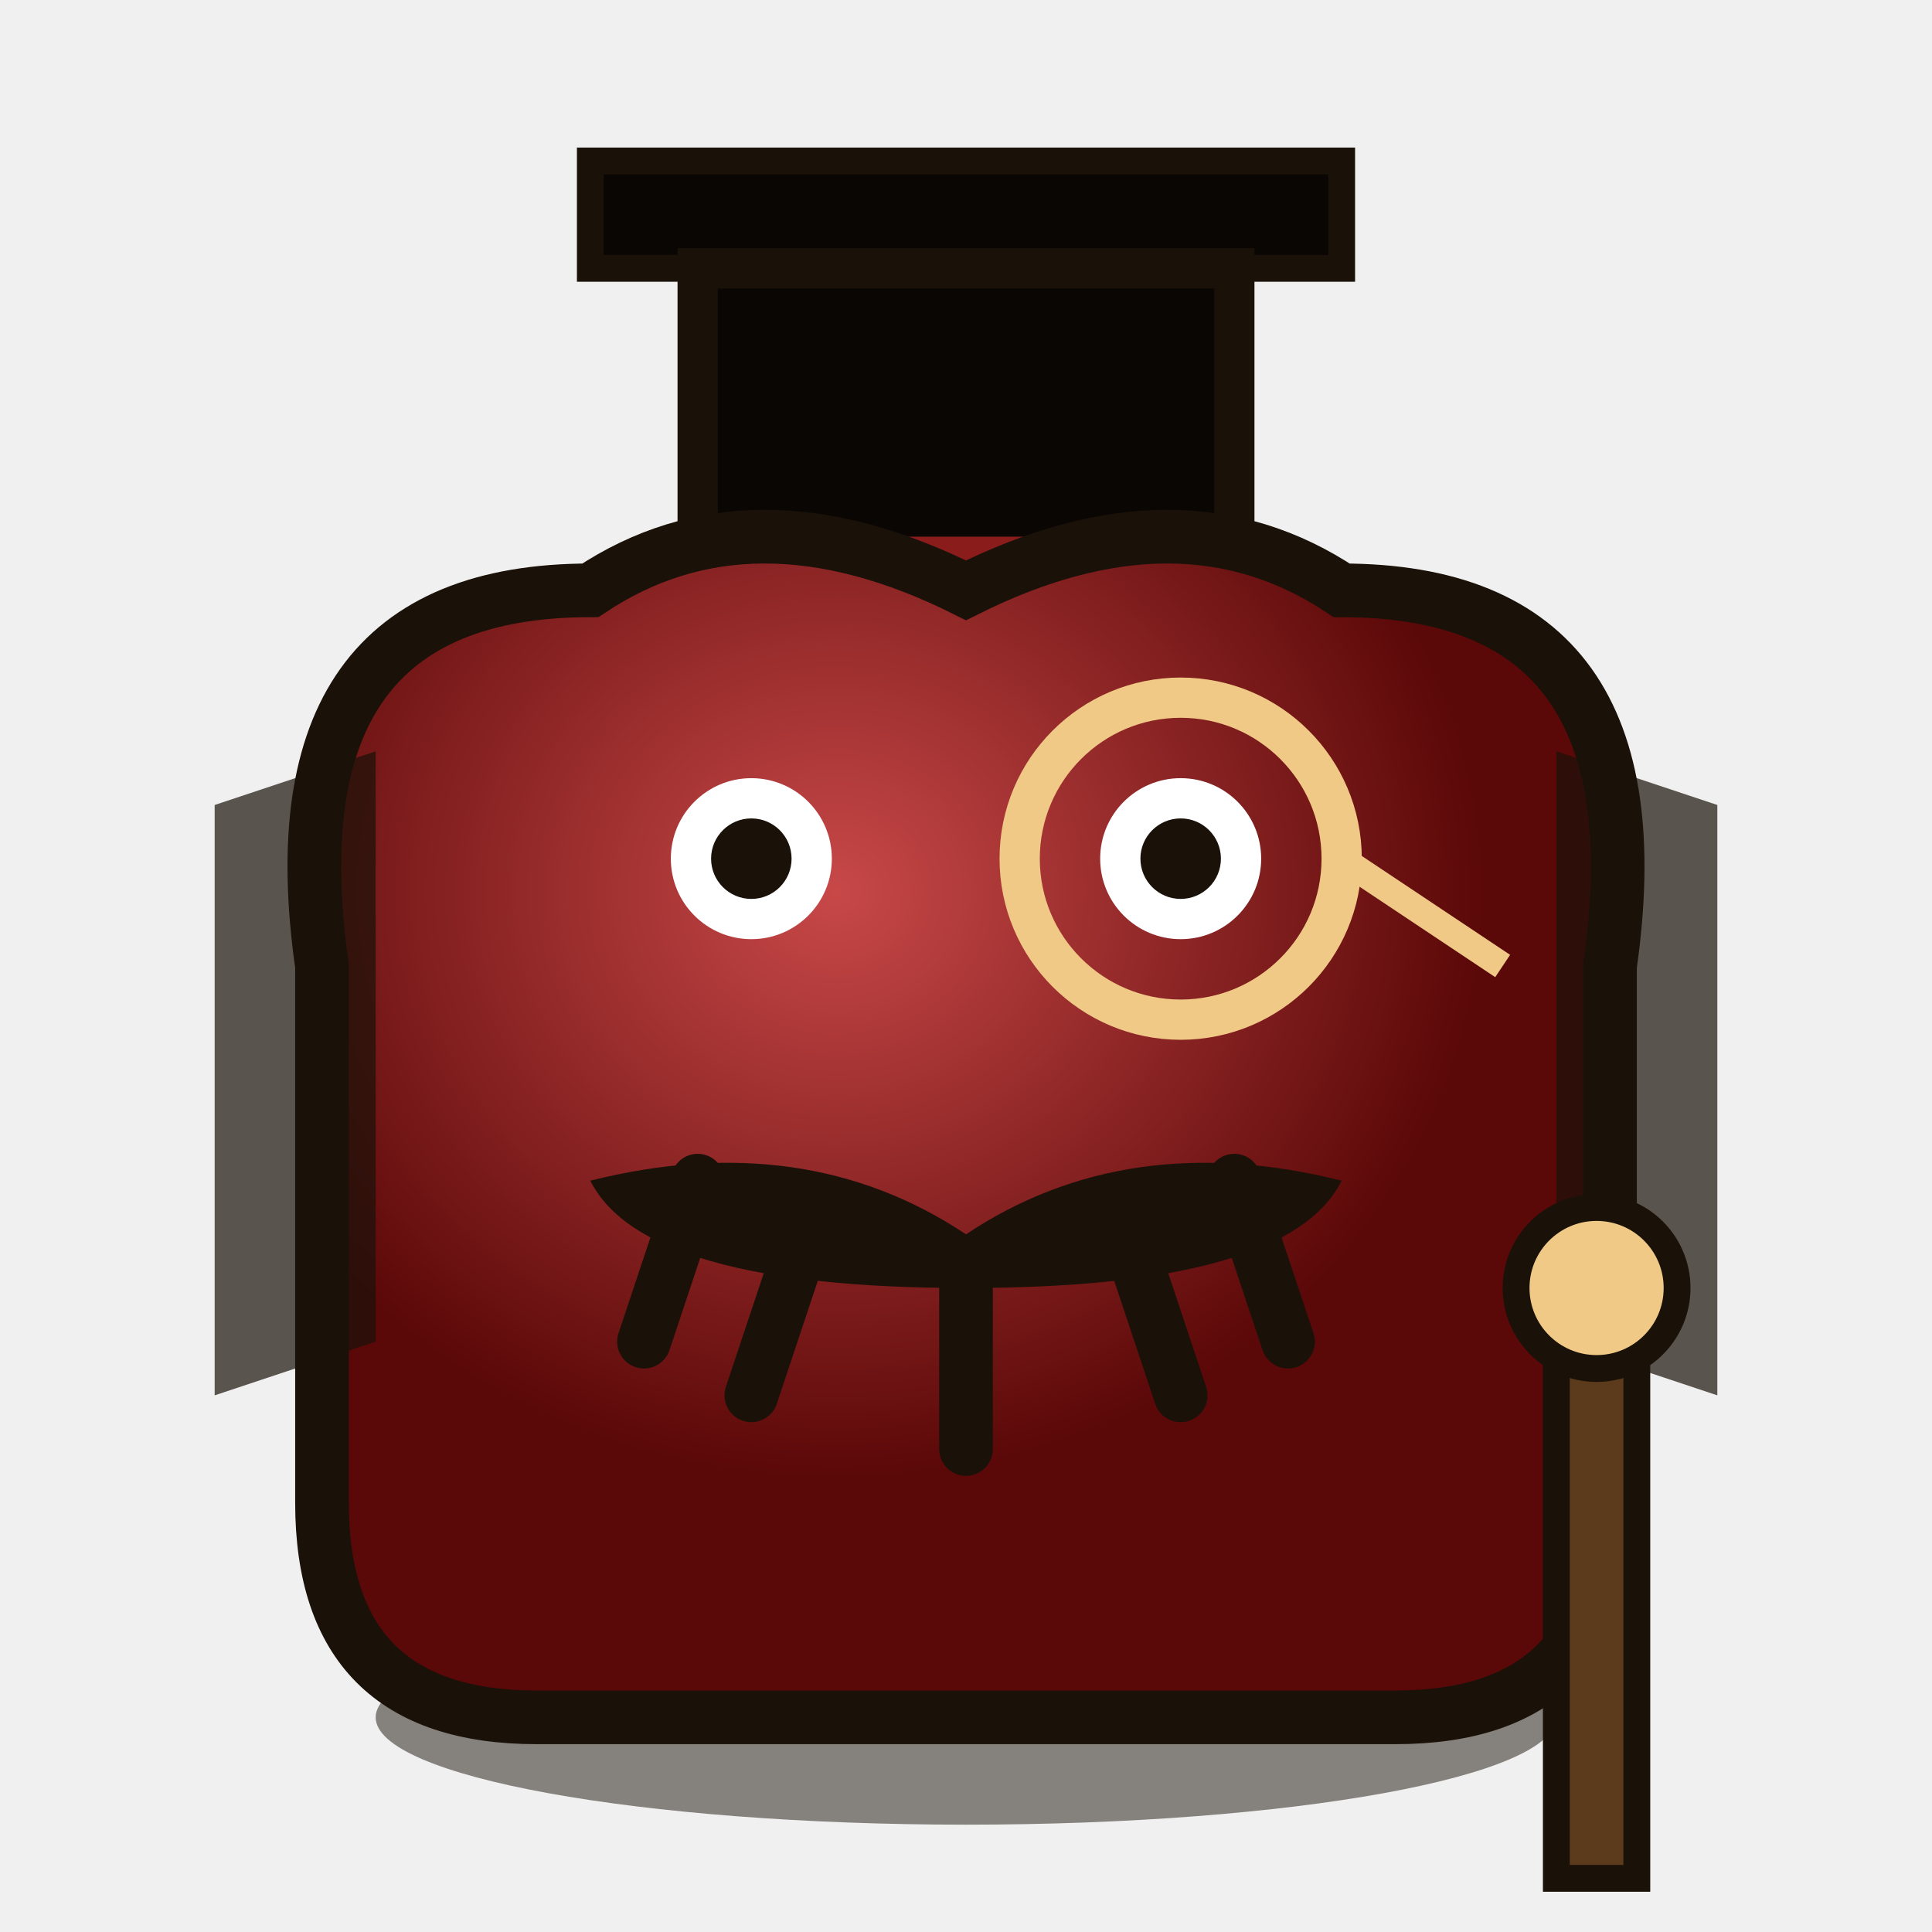
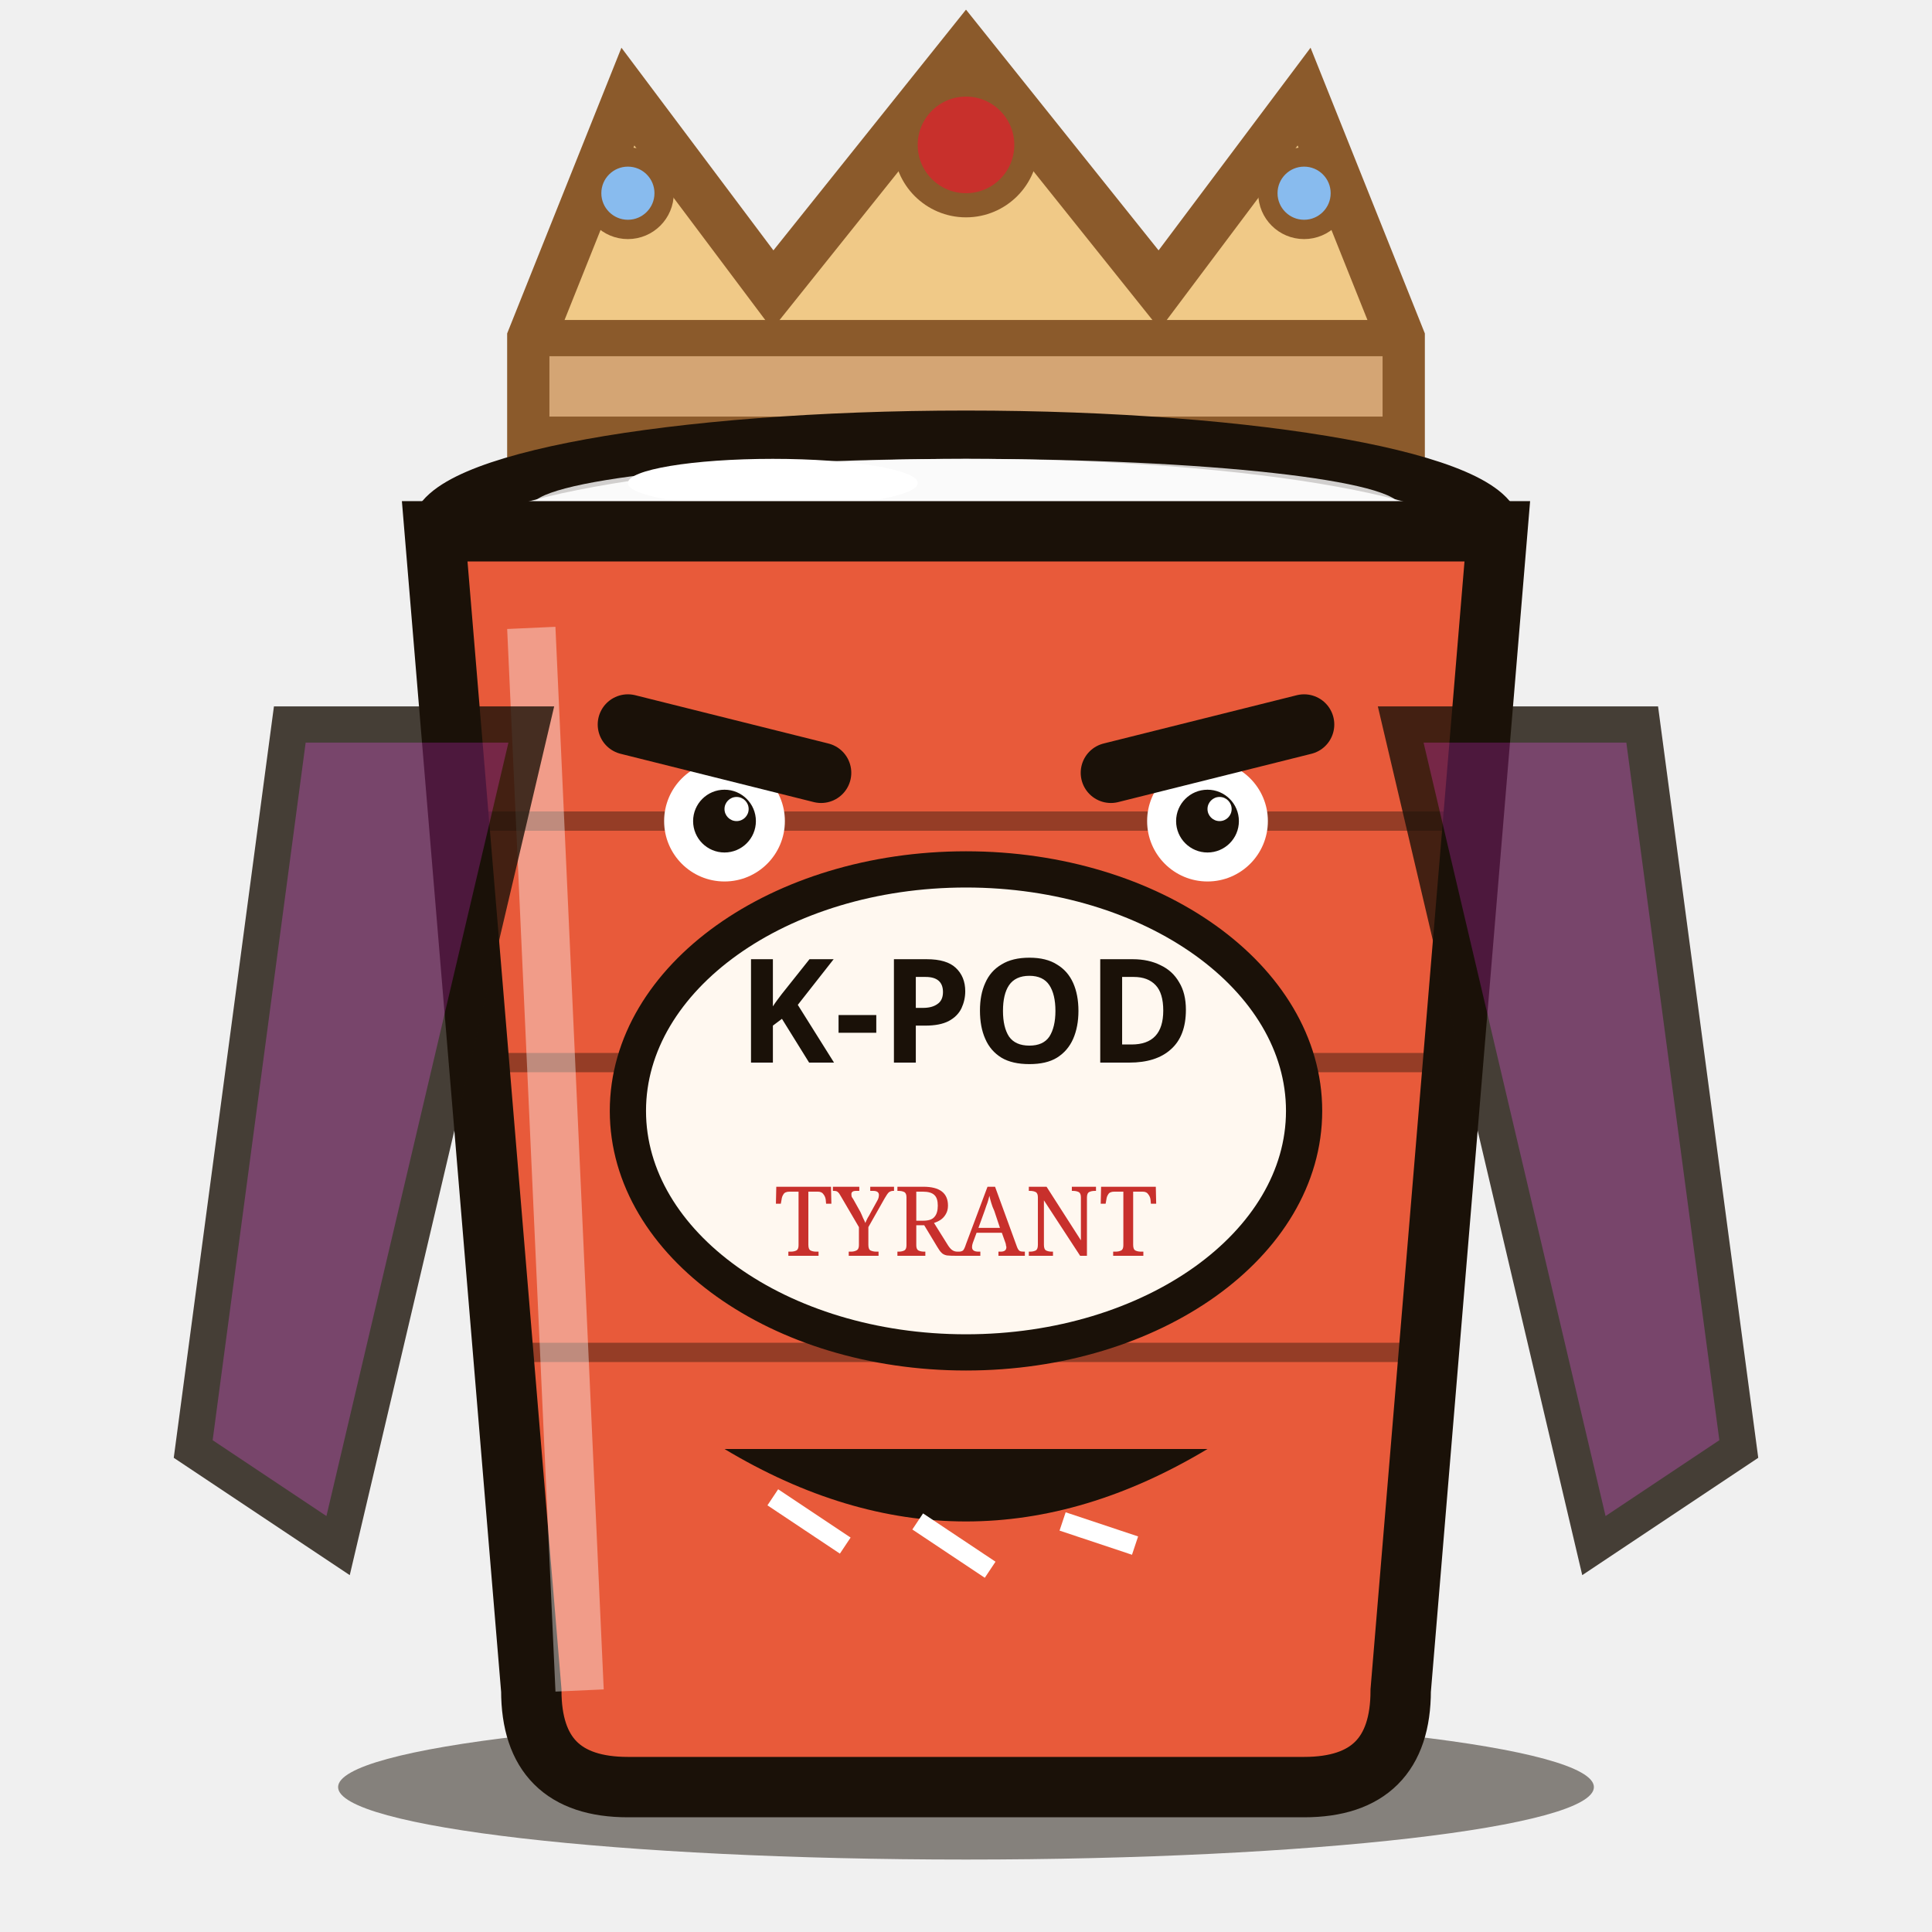
- <svg xmlns="http://www.w3.org/2000/svg" viewBox="0 0 72 72">
-   <defs>
-     <radialGradient id="br" cx="0.4" cy="0.3">
-       <stop offset="0" stop-color="#c84848" />
-       <stop offset="1" stop-color="#5b0808" />
-     </radialGradient>
-   </defs>
-   <ellipse cx="36" cy="64" rx="22" ry="4" fill="#1a1108" opacity="0.5" />
-   <rect x="22" y="6" width="28" height="4" fill="#0a0604" stroke="#1a1108" stroke-width="1" />
-   <rect x="26" y="10" width="20" height="14" fill="#0a0604" stroke="#1a1108" stroke-width="1.5" />
-   <rect x="26" y="20" width="20" height="2" fill="#8b1c1c" />
-   <path d="M 12 36 Q 10 22 22 22 Q 28 18 36 22 Q 44 18 50 22 Q 62 22 60 36 L 60 56 Q 60 64 52 64 L 20 64 Q 12 64 12 56 Z" fill="url(#br)" stroke="#1a1108" stroke-width="2" />
-   <path d="M 8 30 L 14 28 L 14 50 L 8 52 Z" fill="#1a1108" opacity="0.7" />
-   <path d="M 64 30 L 58 28 L 58 50 L 64 52 Z" fill="#1a1108" opacity="0.7" />
-   <circle cx="28" cy="32" r="3" fill="#fff" />
-   <circle cx="44" cy="32" r="3" fill="#fff" />
-   <circle cx="28" cy="32" r="1.5" fill="#1a1108" />
-   <circle cx="44" cy="32" r="1.5" fill="#1a1108" />
-   <circle cx="44" cy="32" r="6" fill="none" stroke="#f0c987" stroke-width="1.5" />
-   <line x1="50" y1="32" x2="56" y2="36" stroke="#f0c987" stroke-width="1" />
-   <path d="M 22 44 Q 30 42 36 46 Q 42 42 50 44 Q 48 48 36 48 Q 24 48 22 44 Z" fill="#1a1108" />
-   <path d="M 26 44 L 24 50 M 30 46 L 28 52 M 36 48 L 36 54 M 42 46 L 44 52 M 46 44 L 48 50" stroke="#1a1108" stroke-width="2" stroke-linecap="round" />
-   <rect x="58" y="50" width="3" height="20" fill="#5c3a1c" stroke="#1a1108" stroke-width="1" />
-   <circle cx="59.5" cy="48" r="3" fill="#f0c987" stroke="#1a1108" stroke-width="1" />
+ <svg xmlns="http://www.w3.org/2000/svg" viewBox="0 0 80 80">
+   <ellipse cx="40" cy="74" rx="26" ry="3" fill="#1a1108" opacity="0.5" />
+   <path d="M 22 14 L 26 4 L 32 12 L 40 2 L 48 12 L 54 4 L 58 14 L 58 18 L 22 18 Z" fill="#f0c987" stroke="#8b5a2b" stroke-width="2" />
+   <circle cx="40" cy="6" r="2.5" fill="#c8302c" stroke="#8b5a2b" stroke-width="1" />
+   <circle cx="26" cy="8" r="1.5" fill="#88bbee" stroke="#8b5a2b" stroke-width="0.8" />
+   <circle cx="54" cy="8" r="1.5" fill="#88bbee" stroke="#8b5a2b" stroke-width="0.8" />
+   <rect x="22" y="14" width="36" height="4" fill="#d4a574" stroke="#8b5a2b" stroke-width="1.5" />
+   <ellipse cx="40" cy="22" rx="22" ry="4" fill="#e8e8e8" stroke="#1a1108" stroke-width="2" />
+   <ellipse cx="40" cy="21" rx="18" ry="2" fill="#fff" opacity="0.8" />
+   <ellipse cx="32" cy="20" rx="6" ry="1" fill="#fff" />
+   <path d="M 18 22 L 22 70 Q 22 74 26 74 L 54 74 Q 58 74 58 70 L 62 22 Z" fill="#e85a3a" stroke="#1a1108" stroke-width="2.5" />
+   <line x1="20" y1="34" x2="60" y2="34" stroke="#1a1108" stroke-width="0.8" opacity="0.4" />
+   <line x1="21" y1="44" x2="59" y2="44" stroke="#1a1108" stroke-width="0.8" opacity="0.4" />
+   <line x1="22" y1="56" x2="58" y2="56" stroke="#1a1108" stroke-width="0.8" opacity="0.4" />
+   <path d="M 22 26 L 24 70" stroke="#fff" stroke-width="2" opacity="0.4" />
+   <ellipse cx="40" cy="46" rx="14" ry="10" fill="#fff8f0" stroke="#1a1108" stroke-width="1.5" />
+   <text x="40" y="44" text-anchor="middle" font-family="sans-serif" font-size="6" font-weight="bold" fill="#1a1108">K-POD</text>
+   <text x="40" y="52" text-anchor="middle" font-family="serif" font-size="4" fill="#c8302c">TYRANT</text>
+   <circle cx="30" cy="34" r="2.5" fill="#fff" />
+   <circle cx="50" cy="34" r="2.5" fill="#fff" />
+   <circle cx="30" cy="34" r="1.3" fill="#1a1108" />
+   <circle cx="50" cy="34" r="1.3" fill="#1a1108" />
+   <circle cx="30.5" cy="33.5" r="0.5" fill="#fff" />
+   <circle cx="50.5" cy="33.5" r="0.5" fill="#fff" />
+   <path d="M 26 30 L 34 32" stroke="#1a1108" stroke-width="2.5" stroke-linecap="round" />
+   <path d="M 46 32 L 54 30" stroke="#1a1108" stroke-width="2.5" stroke-linecap="round" />
+   <path d="M 30 60 Q 40 66 50 60" fill="#1a1108" />
+   <path d="M 32 62 L 35 64 M 38 63 L 41 65 M 44 63 L 47 64" stroke="#fff" stroke-width="0.8" />
+   <path d="M 12 30 L 8 60 L 14 64 L 22 30 Z" fill="#5a1a4a" stroke="#1a1108" stroke-width="1.5" opacity="0.8" />
+   <path d="M 68 30 L 72 60 L 66 64 L 58 30 Z" fill="#5a1a4a" stroke="#1a1108" stroke-width="1.5" opacity="0.8" />
</svg>
